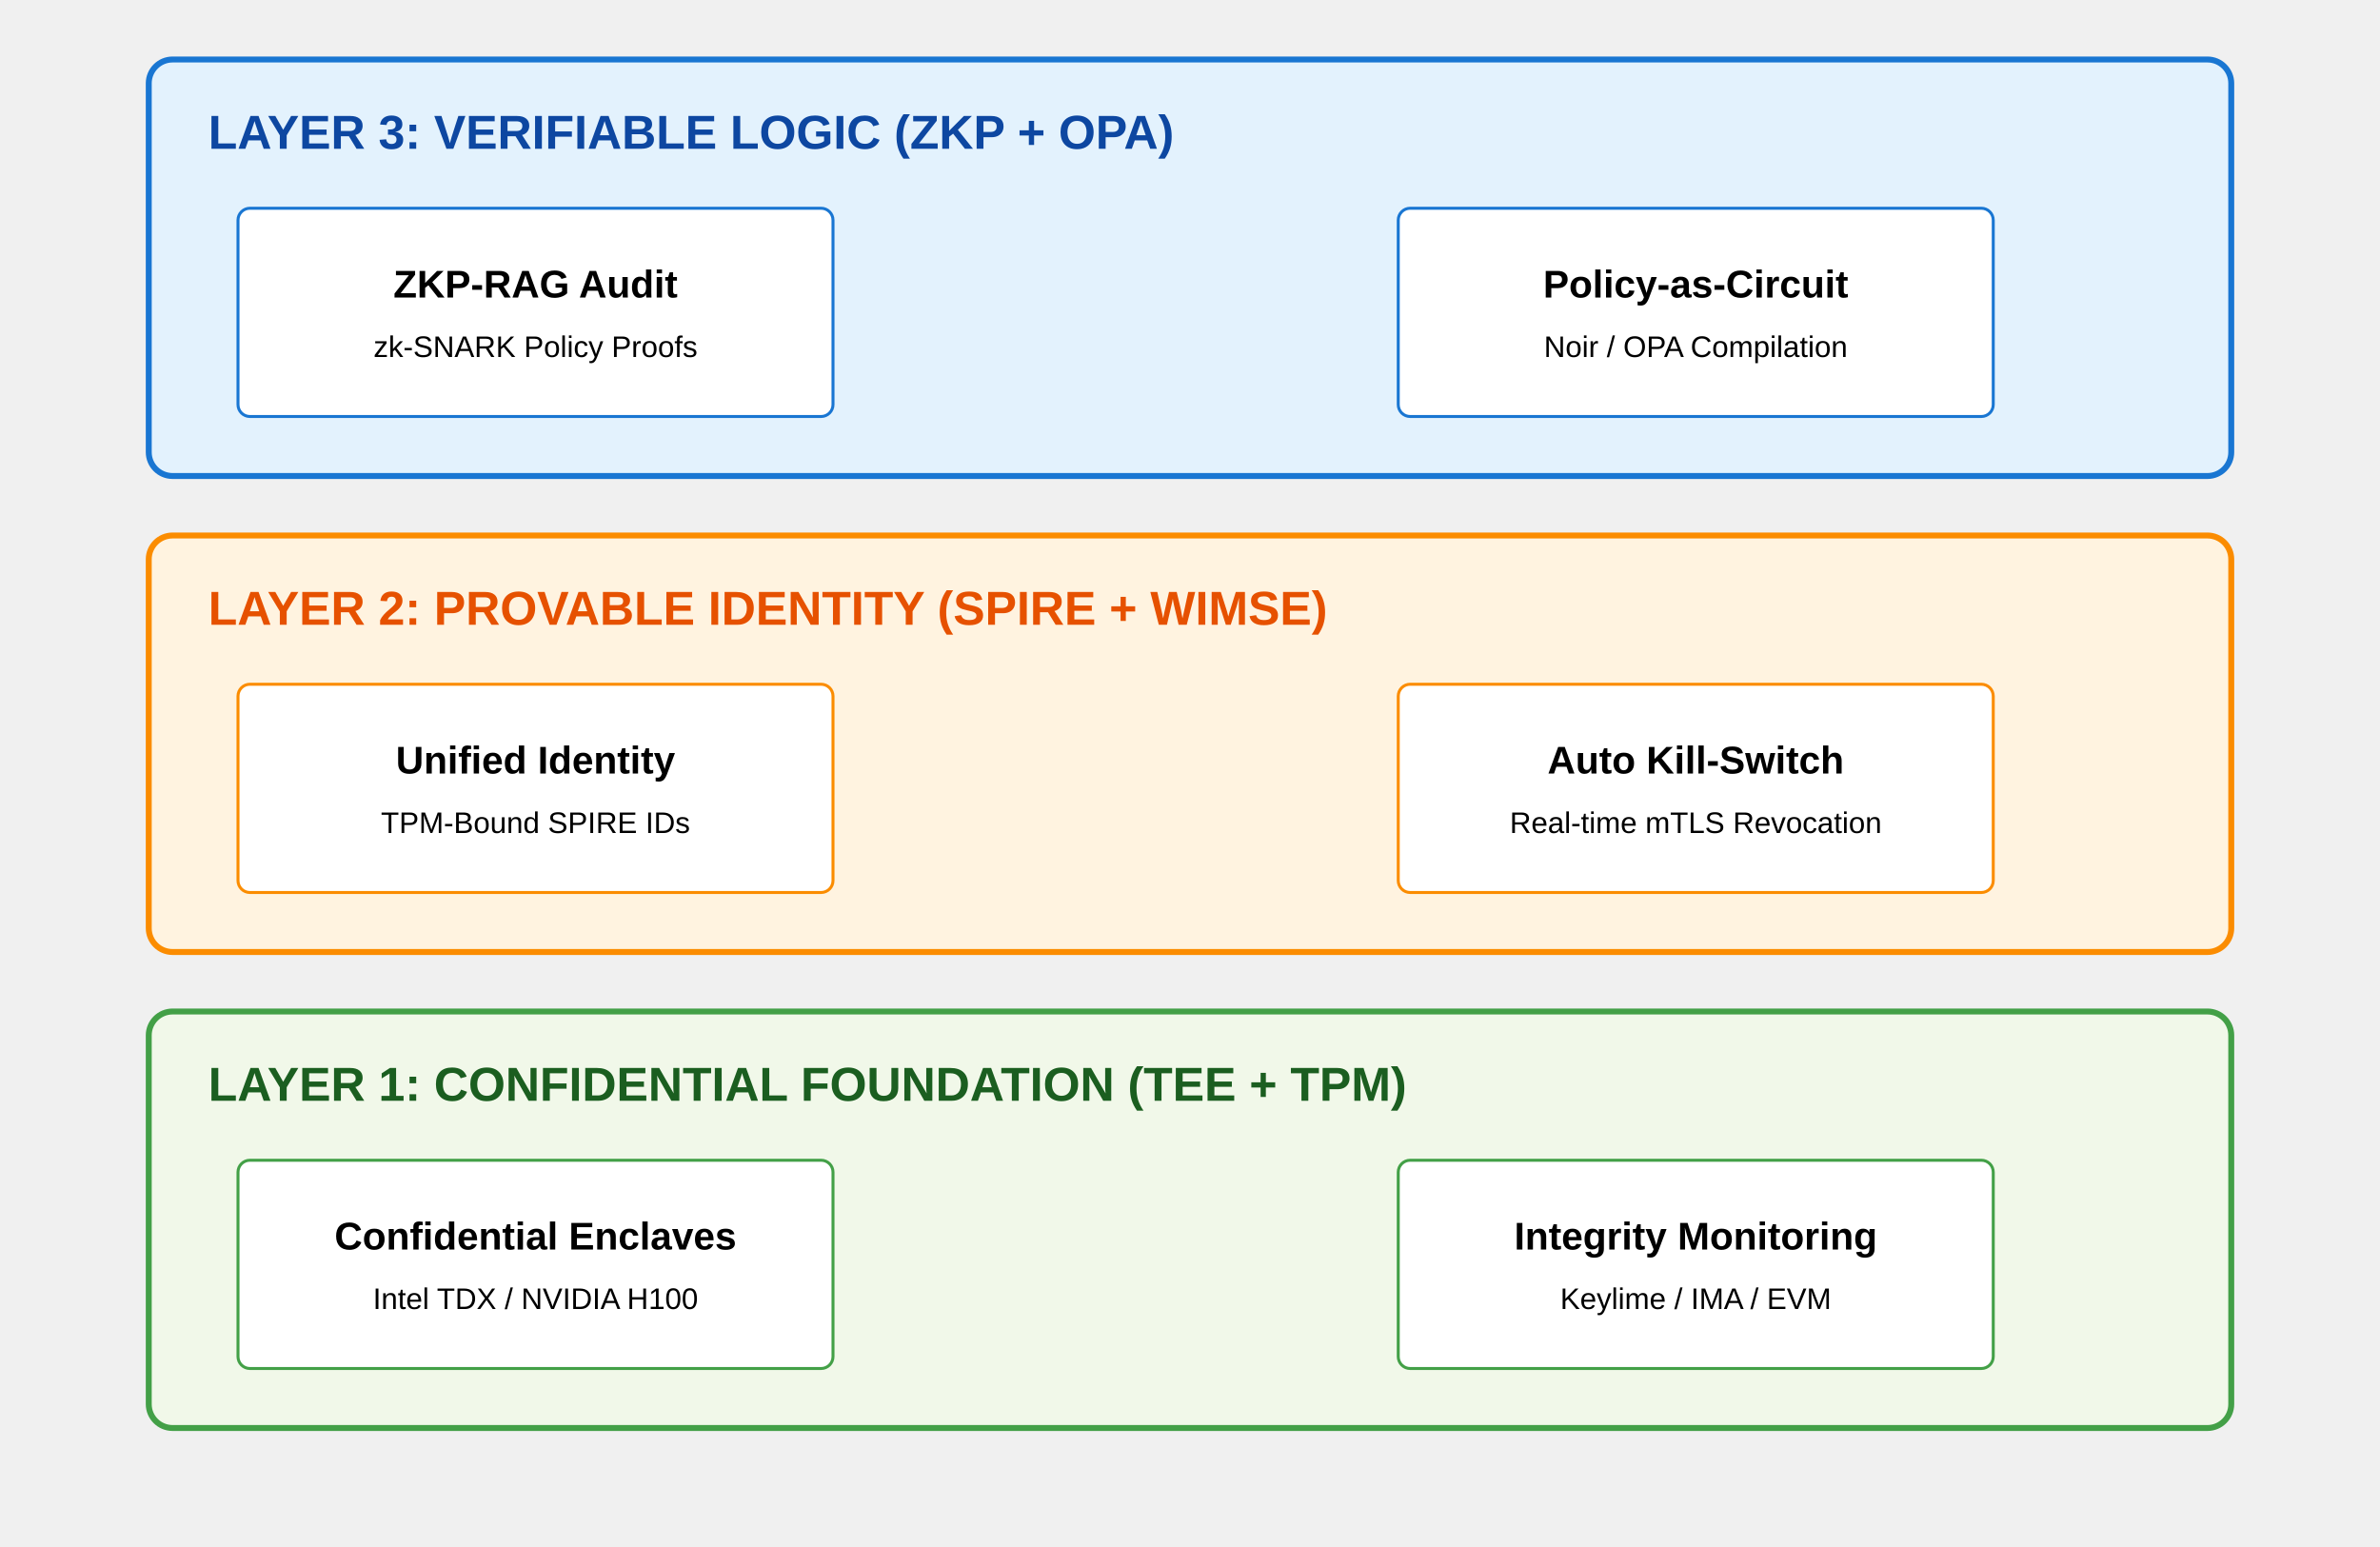
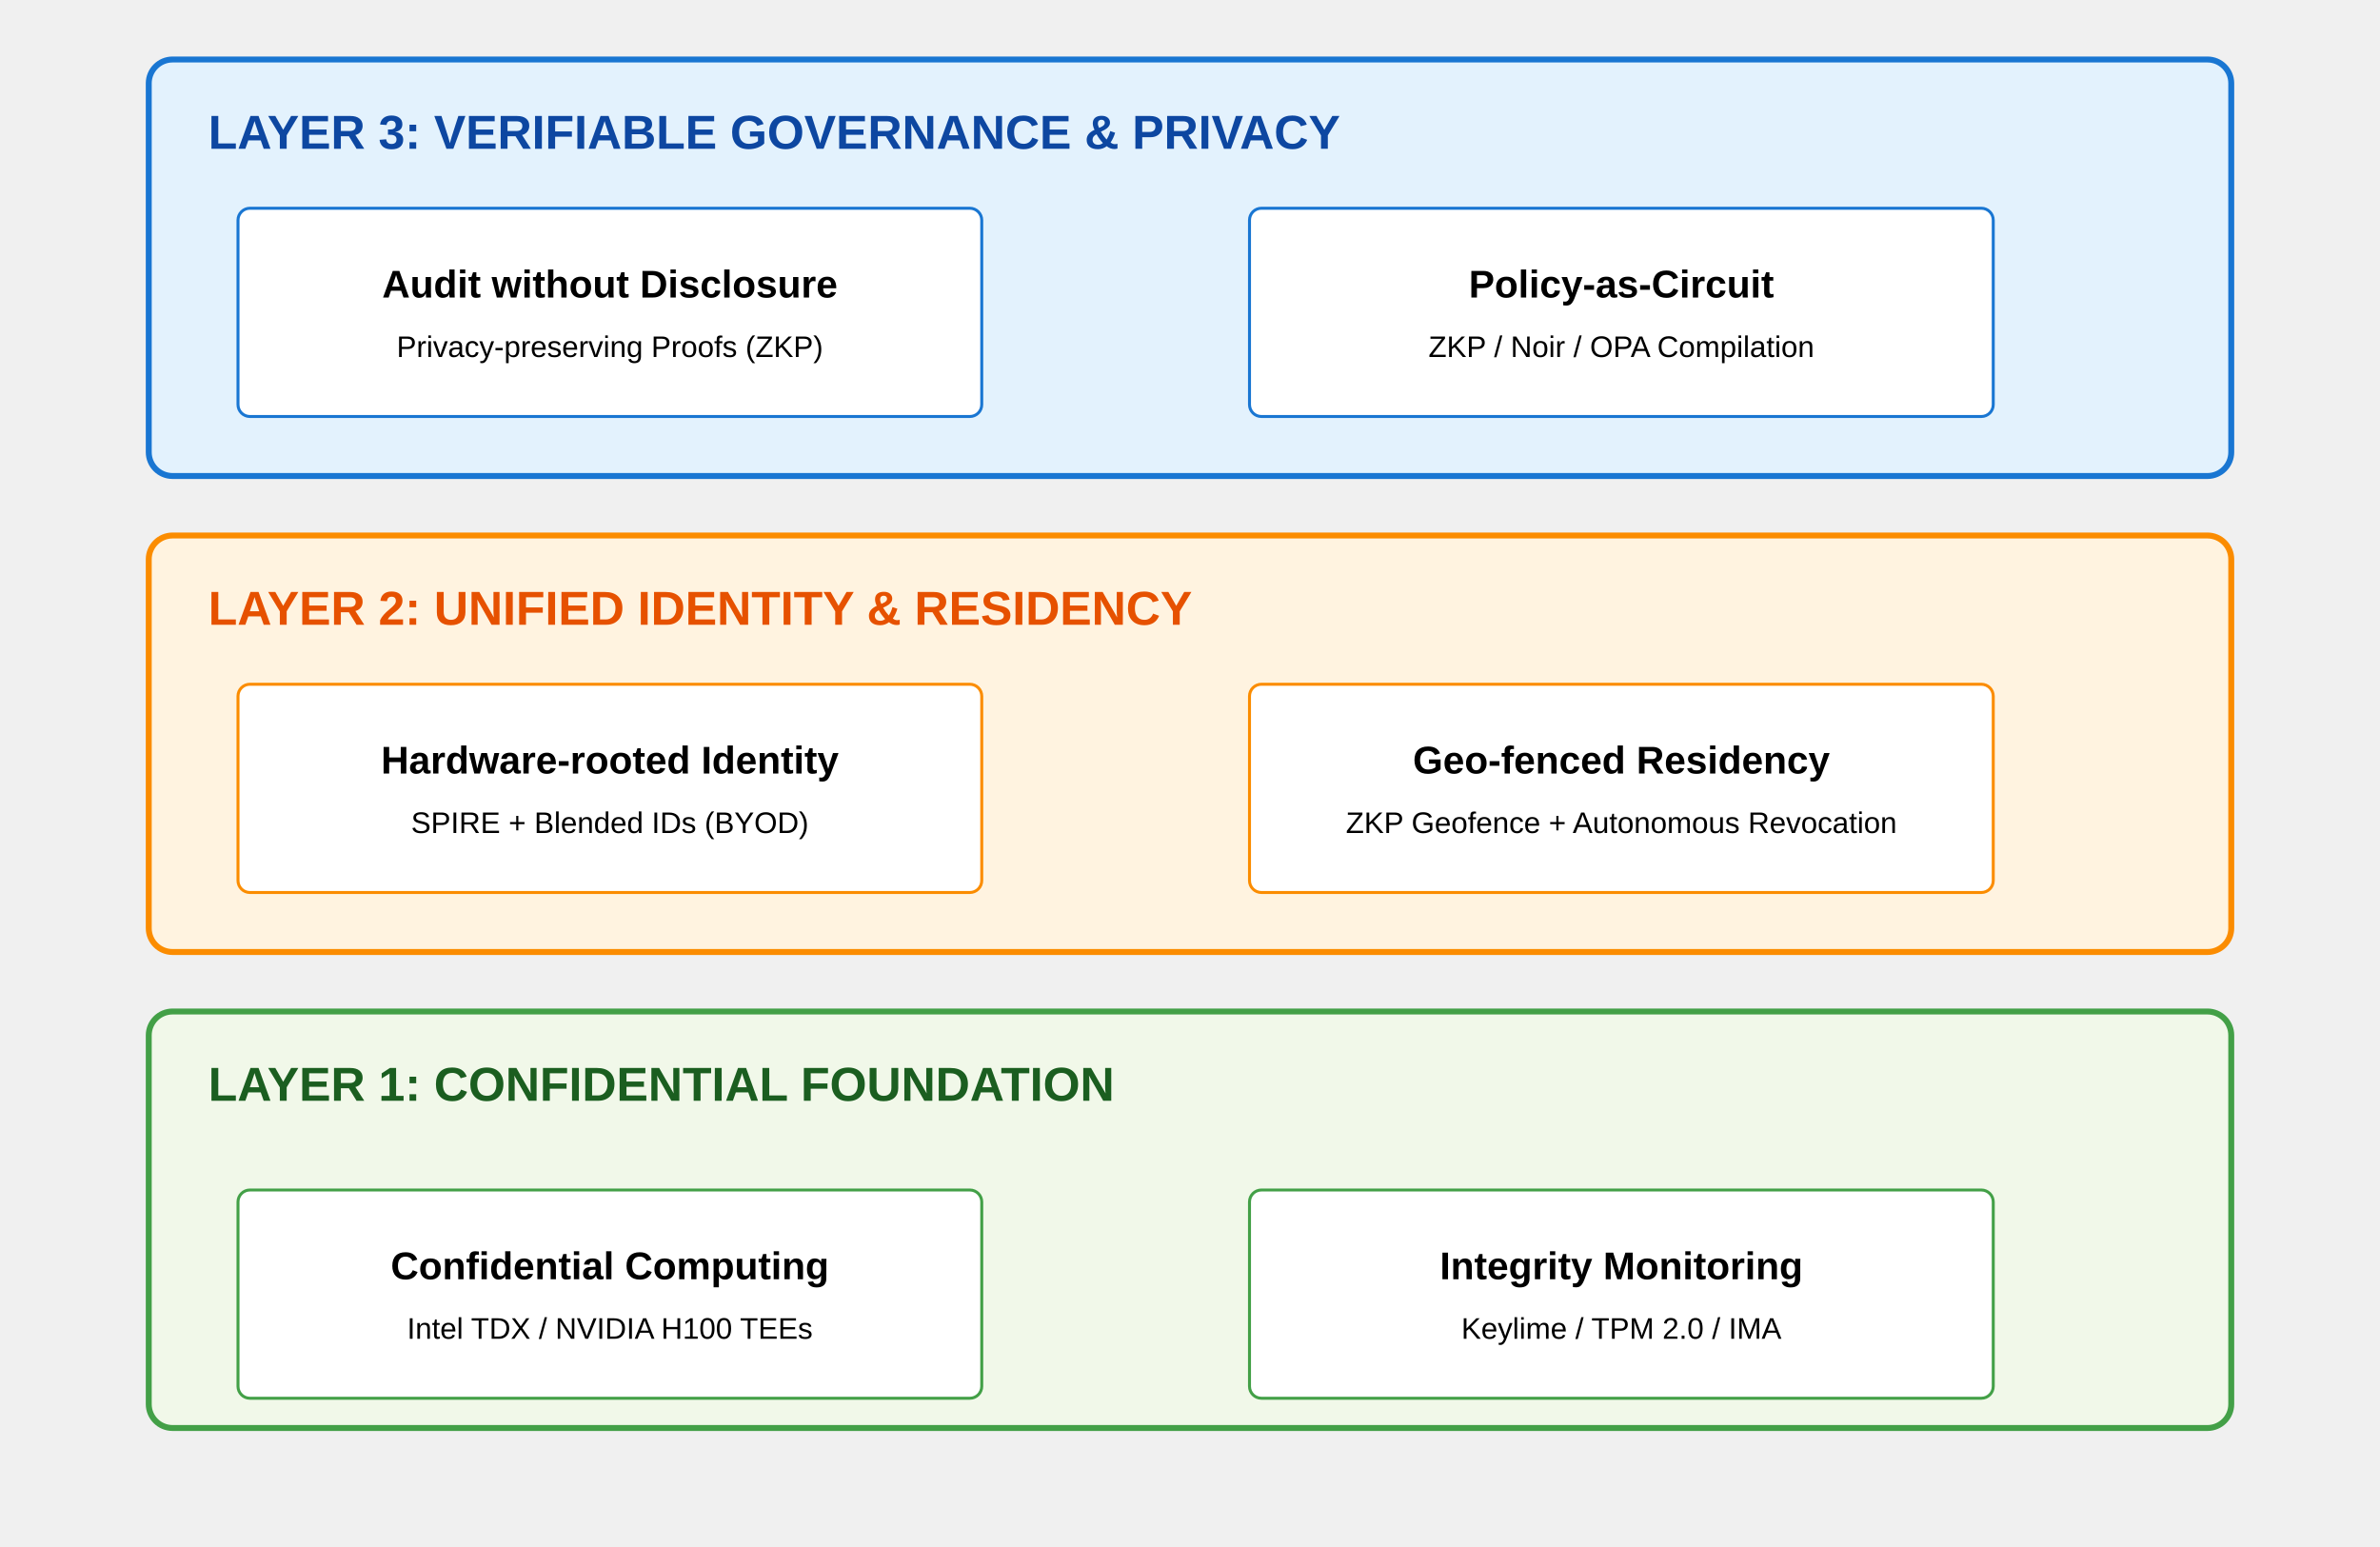
<svg xmlns="http://www.w3.org/2000/svg" width="800" height="520" viewBox="0 0 800 520">
  <rect x="50" y="20" width="700" height="140" rx="8" fill="#E3F2FD" stroke="#1976D2" stroke-width="2" />
-   <text x="70" y="50" font-family="Arial" font-size="16" font-weight="bold" fill="#0D47A1">LAYER 3: VERIFIABLE LOGIC (ZKP + OPA)</text>
+   <text x="70" y="50" font-family="Arial" font-size="16" font-weight="bold" fill="#0D47A1">LAYER 3: VERIFIABLE GOVERNANCE &amp; PRIVACY</text>
  <g transform="translate(80, 70)">
-     <rect width="200" height="70" rx="4" fill="#fff" stroke="#1976D2" />
-     <text x="100" y="30" font-family="Arial" font-size="13" font-weight="bold" text-anchor="middle">ZKP-RAG Audit</text>
-     <text x="100" y="50" font-family="Arial" font-size="10" text-anchor="middle">zk-SNARK Policy Proofs</text>
+     <rect width="250" height="70" rx="4" fill="#fff" stroke="#1976D2" />
+     <text x="125" y="30" font-family="Arial" font-size="13" font-weight="bold" text-anchor="middle">Audit without Disclosure</text>
+     <text x="125" y="50" font-family="Arial" font-size="10" text-anchor="middle">Privacy-preserving Proofs (ZKP)</text>
  </g>
-   <g transform="translate(470, 70)">
-     <rect width="200" height="70" rx="4" fill="#fff" stroke="#1976D2" />
-     <text x="100" y="30" font-family="Arial" font-size="13" font-weight="bold" text-anchor="middle">Policy-as-Circuit</text>
-     <text x="100" y="50" font-family="Arial" font-size="10" text-anchor="middle">Noir / OPA Compilation</text>
+   <g transform="translate(420, 70)">
+     <rect width="250" height="70" rx="4" fill="#fff" stroke="#1976D2" />
+     <text x="125" y="30" font-family="Arial" font-size="13" font-weight="bold" text-anchor="middle">Policy-as-Circuit</text>
+     <text x="125" y="50" font-family="Arial" font-size="10" text-anchor="middle">ZKP / Noir / OPA Compilation</text>
  </g>
  <rect x="50" y="180" width="700" height="140" rx="8" fill="#FFF3E0" stroke="#FB8C00" stroke-width="2" />
-   <text x="70" y="210" font-family="Arial" font-size="16" font-weight="bold" fill="#E65100">LAYER 2: PROVABLE IDENTITY (SPIRE + WIMSE)</text>
+   <text x="70" y="210" font-family="Arial" font-size="16" font-weight="bold" fill="#E65100">LAYER 2: UNIFIED IDENTITY &amp; RESIDENCY</text>
  <g transform="translate(80, 230)">
-     <rect width="200" height="70" rx="4" fill="#fff" stroke="#FB8C00" />
-     <text x="100" y="30" font-family="Arial" font-size="13" font-weight="bold" text-anchor="middle">Unified Identity</text>
-     <text x="100" y="50" font-family="Arial" font-size="10" text-anchor="middle">TPM-Bound SPIRE IDs</text>
+     <rect width="250" height="70" rx="4" fill="#fff" stroke="#FB8C00" />
+     <text x="125" y="30" font-family="Arial" font-size="13" font-weight="bold" text-anchor="middle">Hardware-rooted Identity</text>
+     <text x="125" y="50" font-family="Arial" font-size="10" text-anchor="middle">SPIRE + Blended IDs (BYOD)</text>
  </g>
-   <g transform="translate(470, 230)">
-     <rect width="200" height="70" rx="4" fill="#fff" stroke="#FB8C00" />
-     <text x="100" y="30" font-family="Arial" font-size="13" font-weight="bold" text-anchor="middle">Auto Kill-Switch</text>
-     <text x="100" y="50" font-family="Arial" font-size="10" text-anchor="middle">Real-time mTLS Revocation</text>
+   <g transform="translate(420, 230)">
+     <rect width="250" height="70" rx="4" fill="#fff" stroke="#FB8C00" />
+     <text x="125" y="30" font-family="Arial" font-size="13" font-weight="bold" text-anchor="middle">Geo-fenced Residency</text>
+     <text x="125" y="50" font-family="Arial" font-size="10" text-anchor="middle">ZKP Geofence + Autonomous Revocation</text>
  </g>
  <rect x="50" y="340" width="700" height="140" rx="8" fill="#F1F8E9" stroke="#43A047" stroke-width="2" />
-   <text x="70" y="370" font-family="Arial" font-size="16" font-weight="bold" fill="#1B5E20">LAYER 1: CONFIDENTIAL FOUNDATION (TEE + TPM)</text>
-   <g transform="translate(80, 390)">
-     <rect width="200" height="70" rx="4" fill="#fff" stroke="#43A047" />
-     <text x="100" y="30" font-family="Arial" font-size="13" font-weight="bold" text-anchor="middle">Confidential Enclaves</text>
-     <text x="100" y="50" font-family="Arial" font-size="10" text-anchor="middle">Intel TDX / NVIDIA H100</text>
+   <text x="70" y="370" font-family="Arial" font-size="16" font-weight="bold" fill="#1B5E20">LAYER 1: CONFIDENTIAL FOUNDATION</text>
+   <g transform="translate(80, 400)">
+     <rect width="250" height="70" rx="4" fill="#fff" stroke="#43A047" />
+     <text x="125" y="30" font-family="Arial" font-size="13" font-weight="bold" text-anchor="middle">Confidential Computing</text>
+     <text x="125" y="50" font-family="Arial" font-size="10" text-anchor="middle">Intel TDX / NVIDIA H100 TEEs</text>
  </g>
-   <g transform="translate(470, 390)">
-     <rect width="200" height="70" rx="4" fill="#fff" stroke="#43A047" />
-     <text x="100" y="30" font-family="Arial" font-size="13" font-weight="bold" text-anchor="middle">Integrity Monitoring</text>
-     <text x="100" y="50" font-family="Arial" font-size="10" text-anchor="middle">Keylime / IMA / EVM</text>
+   <g transform="translate(420, 400)">
+     <rect width="250" height="70" rx="4" fill="#fff" stroke="#43A047" />
+     <text x="125" y="30" font-family="Arial" font-size="13" font-weight="bold" text-anchor="middle">Integrity Monitoring</text>
+     <text x="125" y="50" font-family="Arial" font-size="10" text-anchor="middle">Keylime / TPM 2.0 / IMA</text>
  </g>
</svg>
